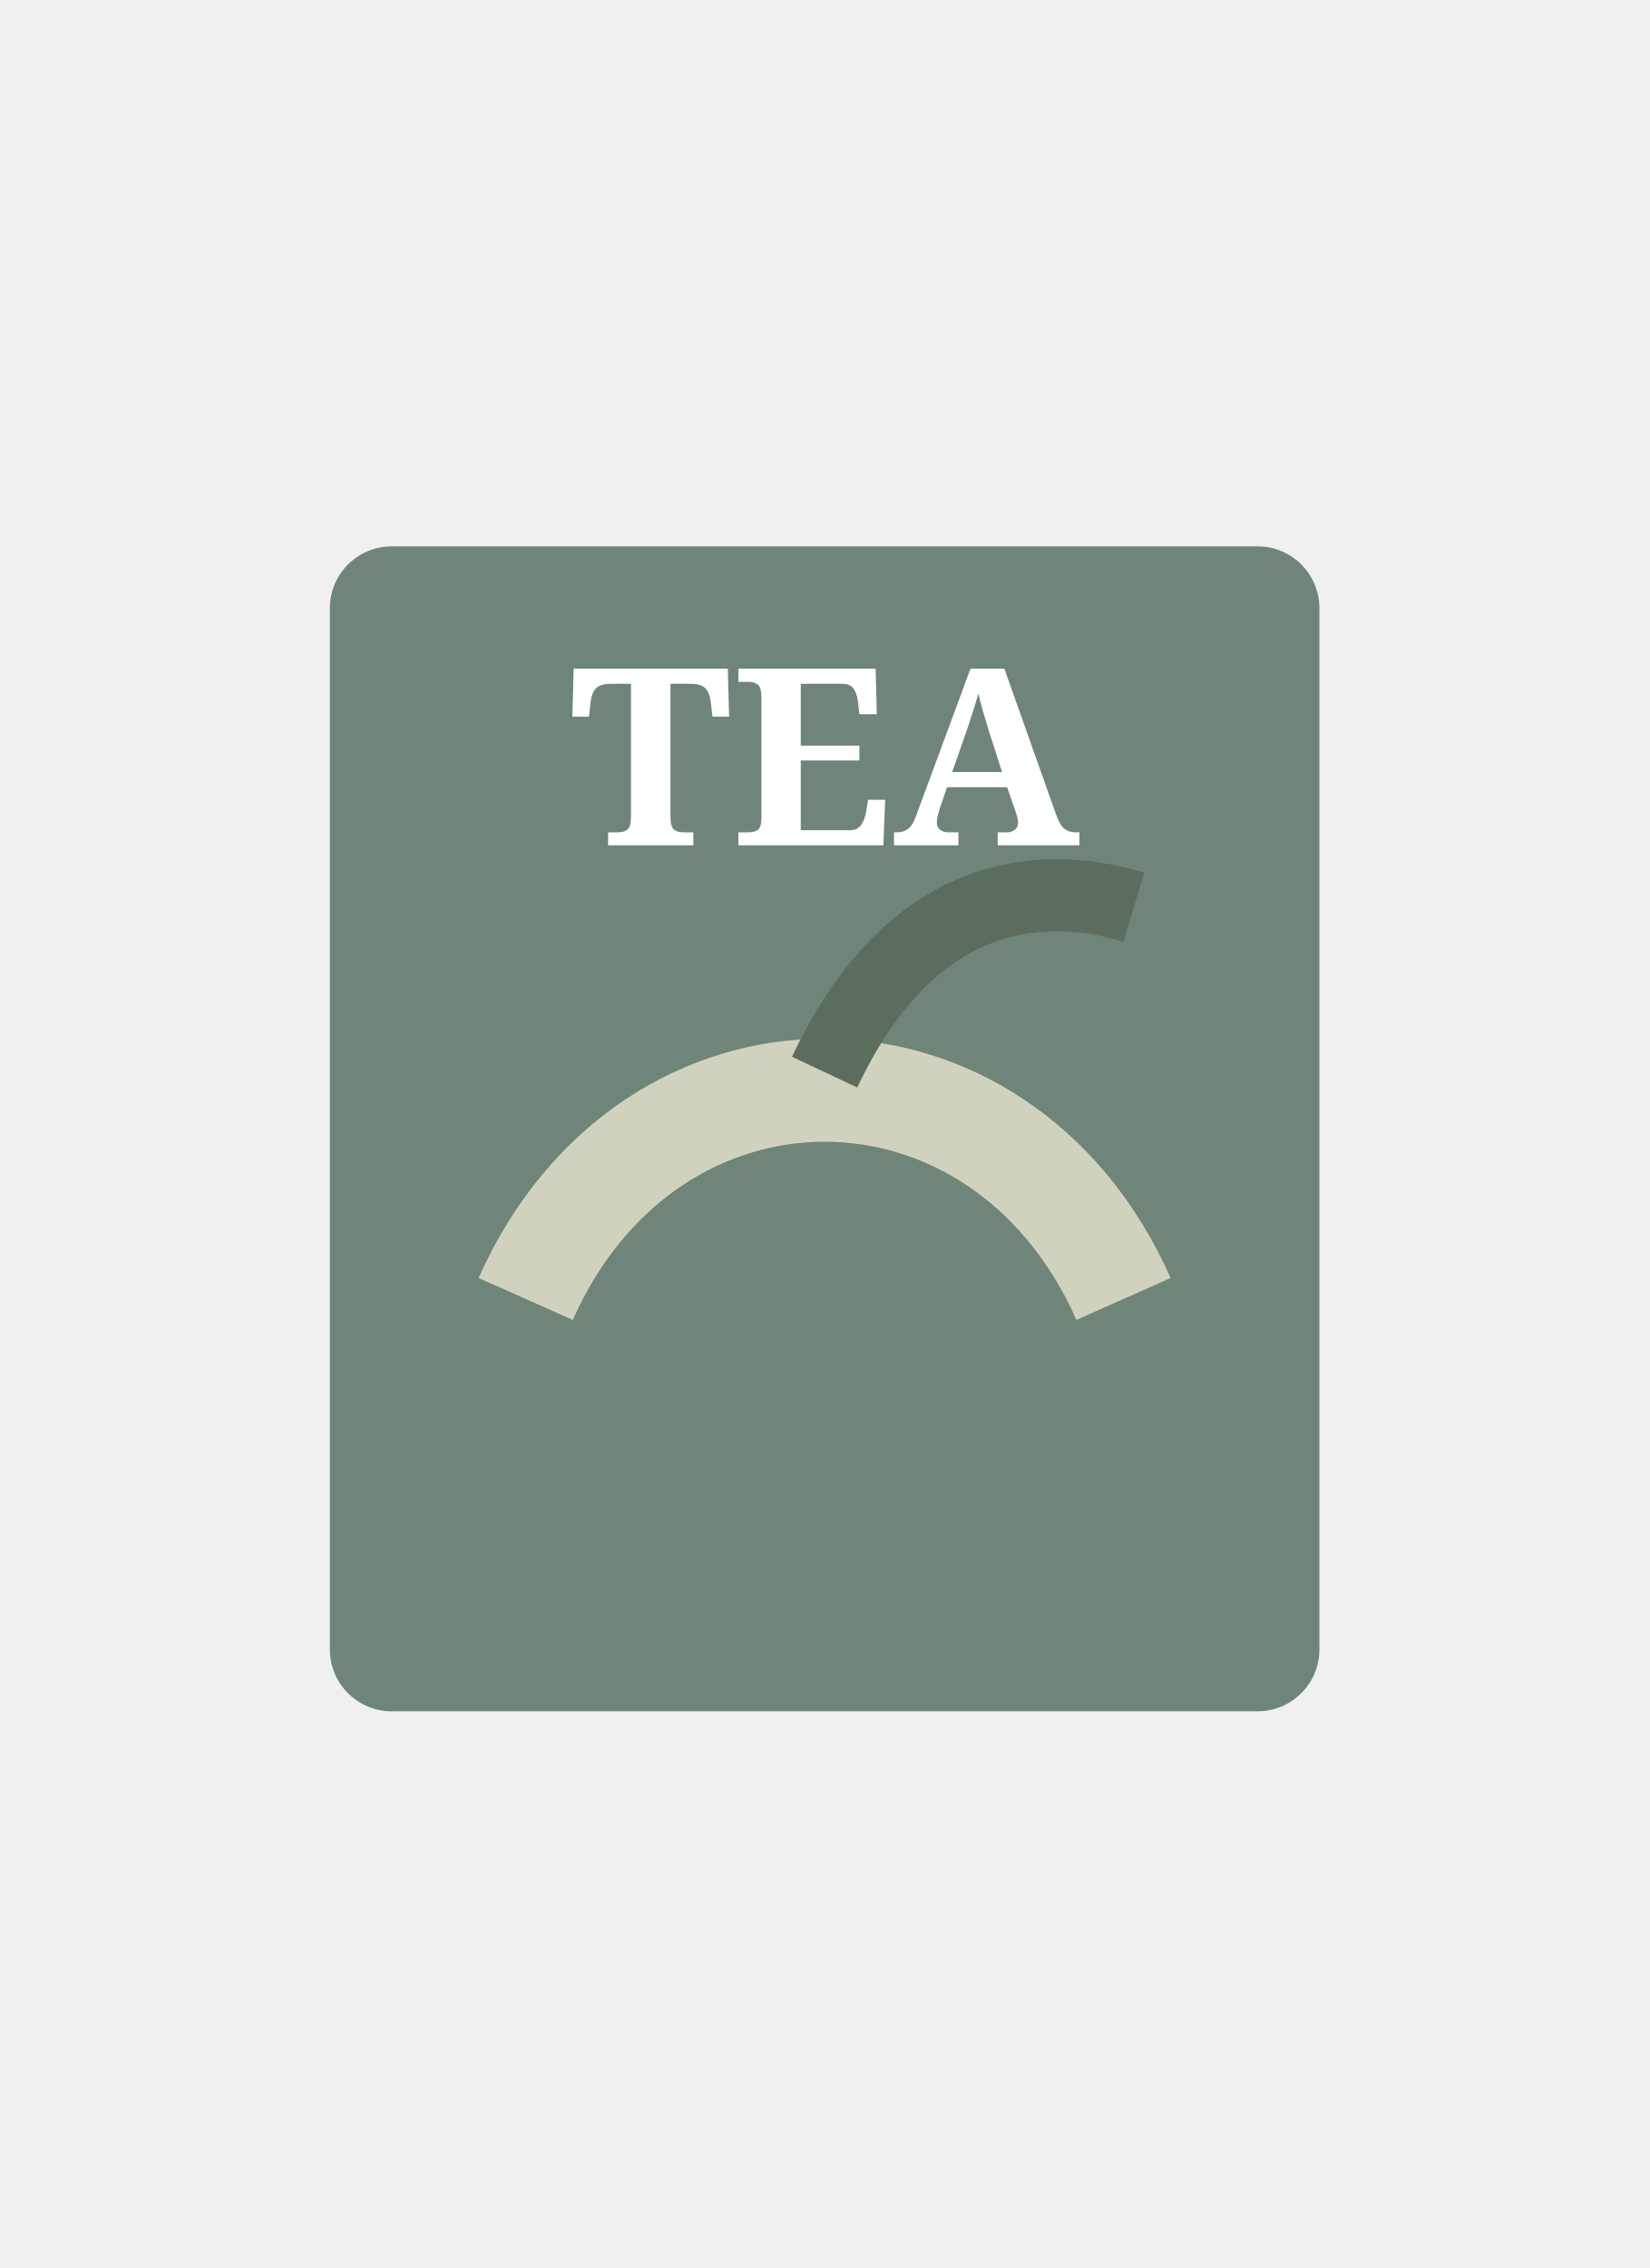
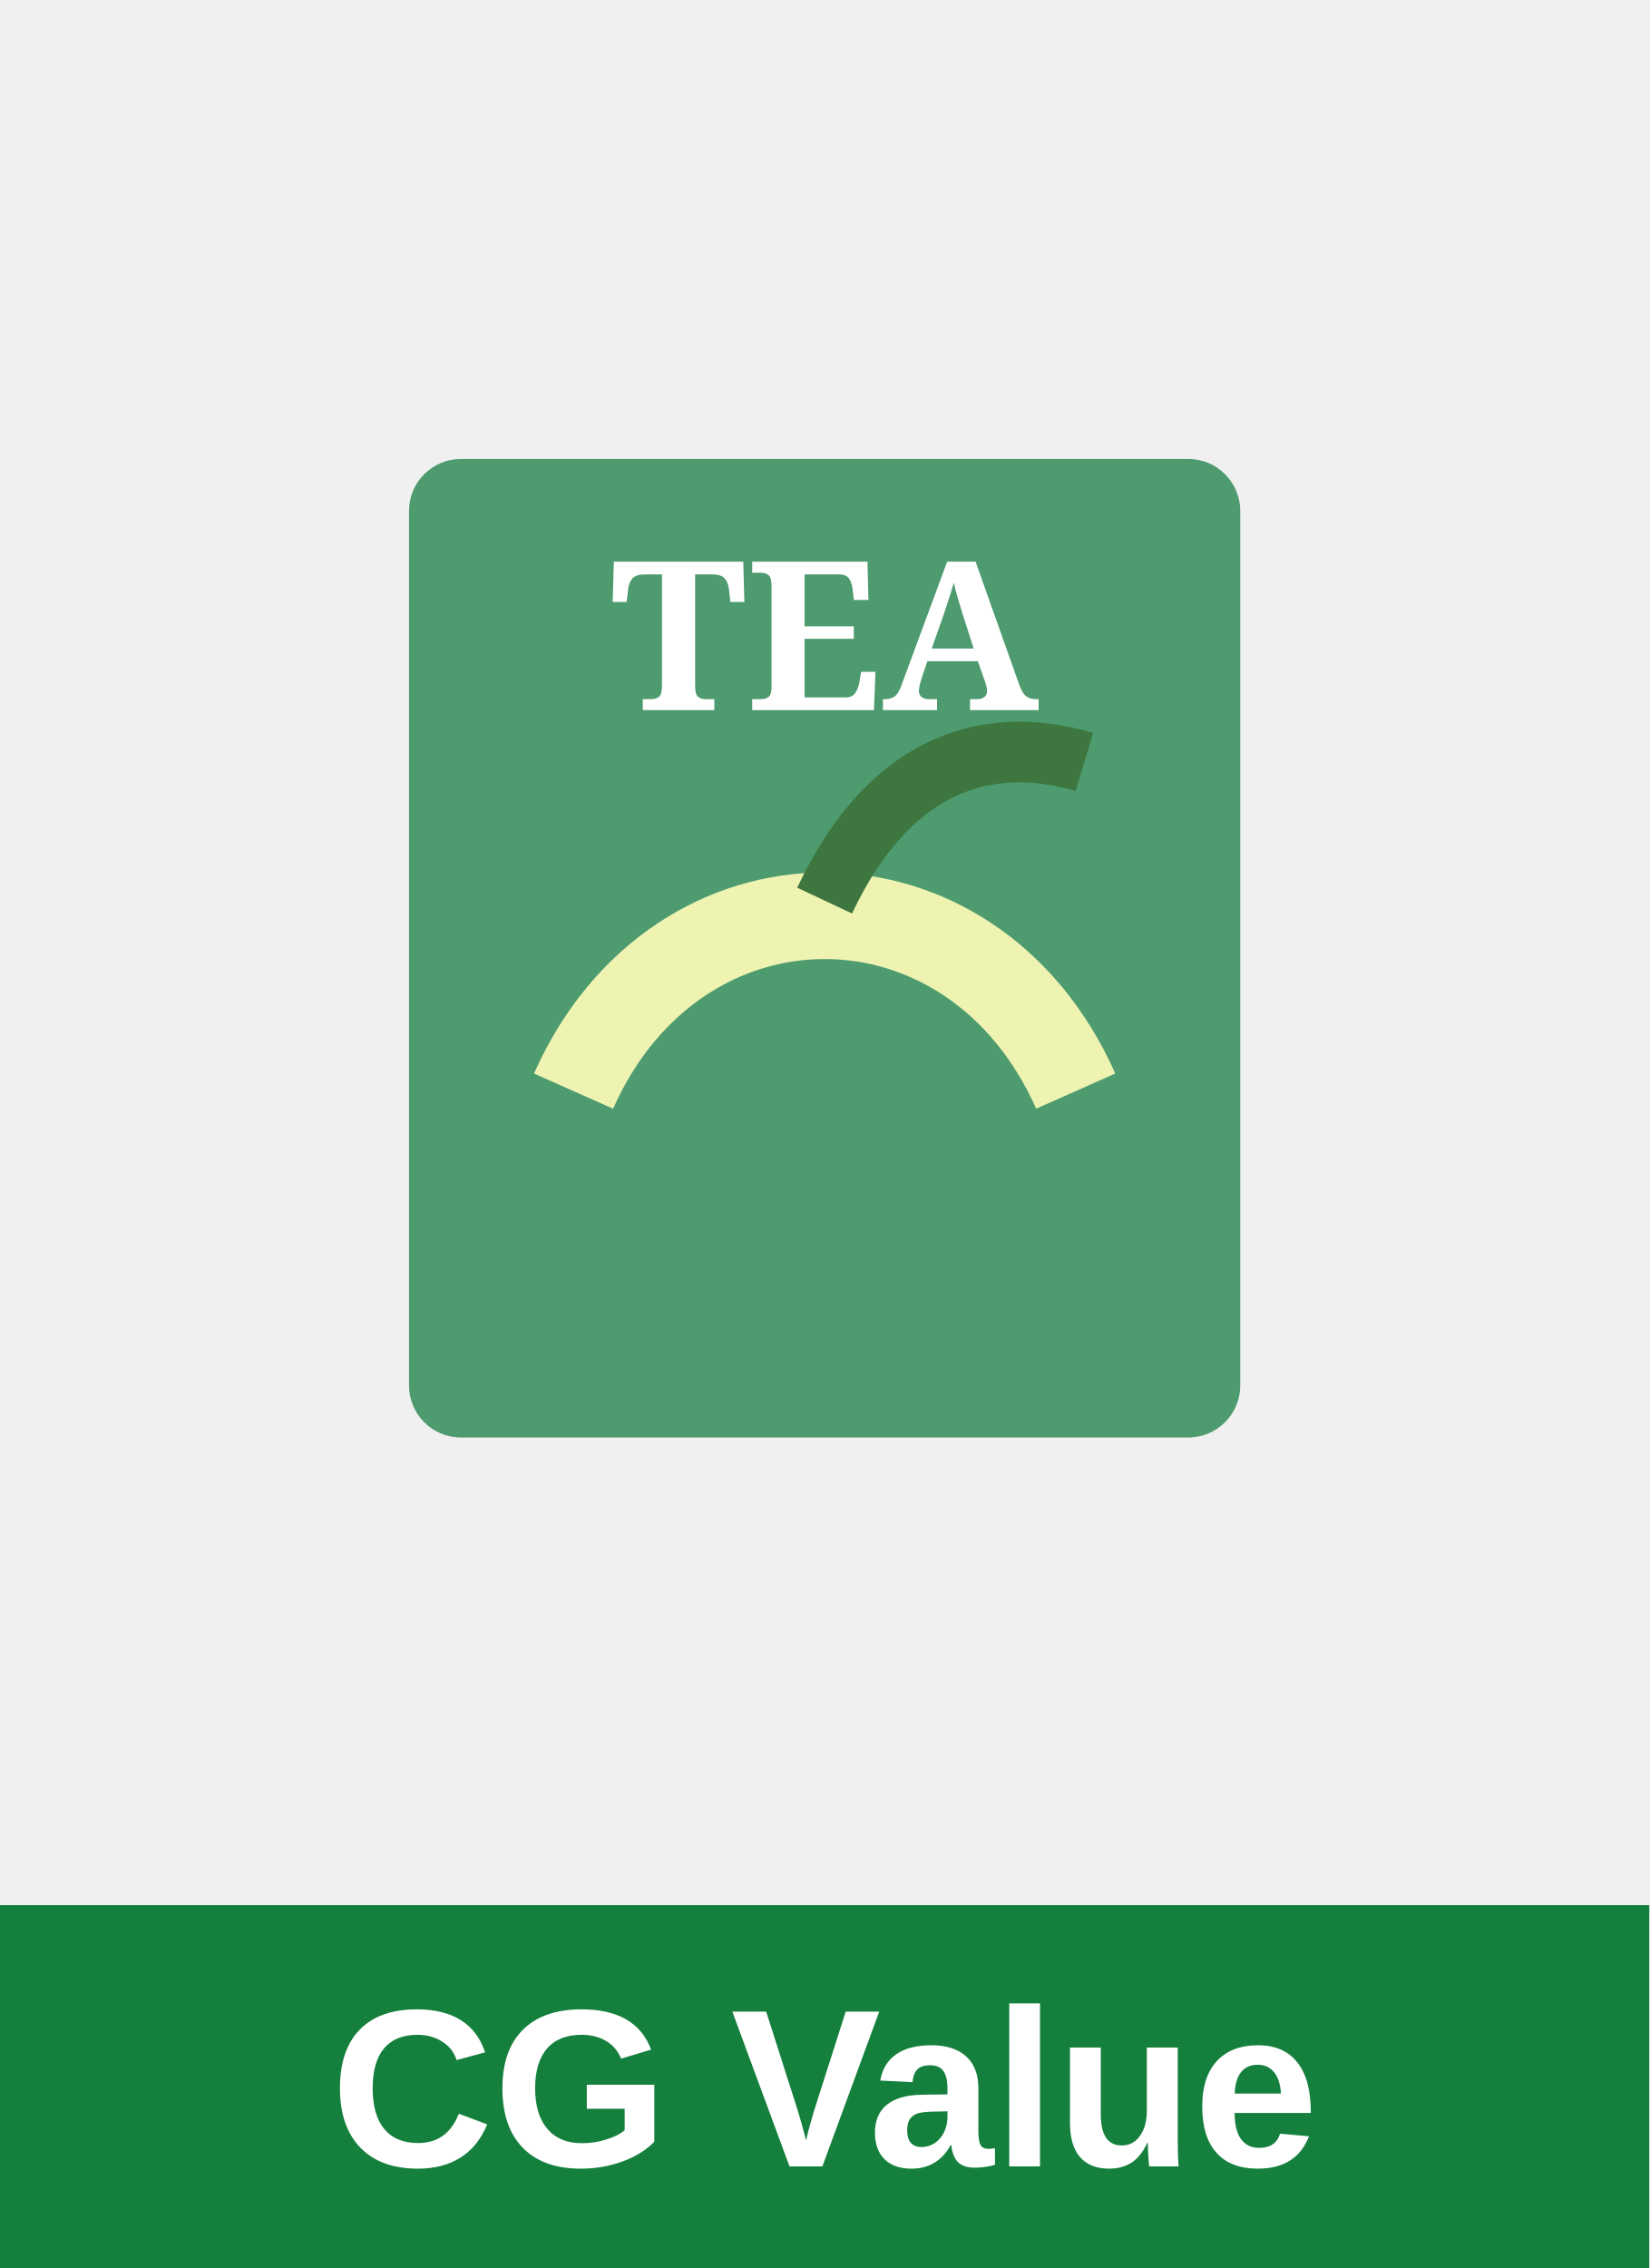
<svg xmlns="http://www.w3.org/2000/svg" viewBox="0 0 160 220">
-   <rect x="32" y="53" width="96" height="113" rx="6" fill="#708579" />
-   <text x="80" y="82" text-anchor="middle" font-family="Georgia" font-size="24" font-weight="700" fill="#fff">TEA</text>
-   <path d="M51 126c12-27 46-27 58 0" fill="none" stroke="#d1d2be" stroke-width="10" />
-   <path d="M80 104c8-17 20-19 30-16" fill="none" stroke="#5d6d5d" stroke-width="7" />
+   <g transform="translate(80 0) scale(0.84) translate(-80 0)">
+     <rect x="32" y="53" width="96" height="113" rx="6" fill="#4d9b6f" />
+     <text x="80" y="82" text-anchor="middle" font-family="Georgia" font-size="24" font-weight="700" fill="#fff">TEA</text>
+     <path d="M51 126c12-27 46-27 58 0" fill="none" stroke="#eff3b2" stroke-width="10" />
+     <path d="M80 104c8-17 20-19 30-16" fill="none" stroke="#3d763e" stroke-width="7" />
+   </g>
+   <g>
+     <rect x="0" y="184.8" width="160" height="35.2" fill="#15803d" />
+     <text x="80" y="210.144" text-anchor="middle" font-family="Arial,Helvetica,sans-serif" font-weight="bold" font-size="21.824" fill="#ffffff">CG Value</text>
+   </g>
</svg>
